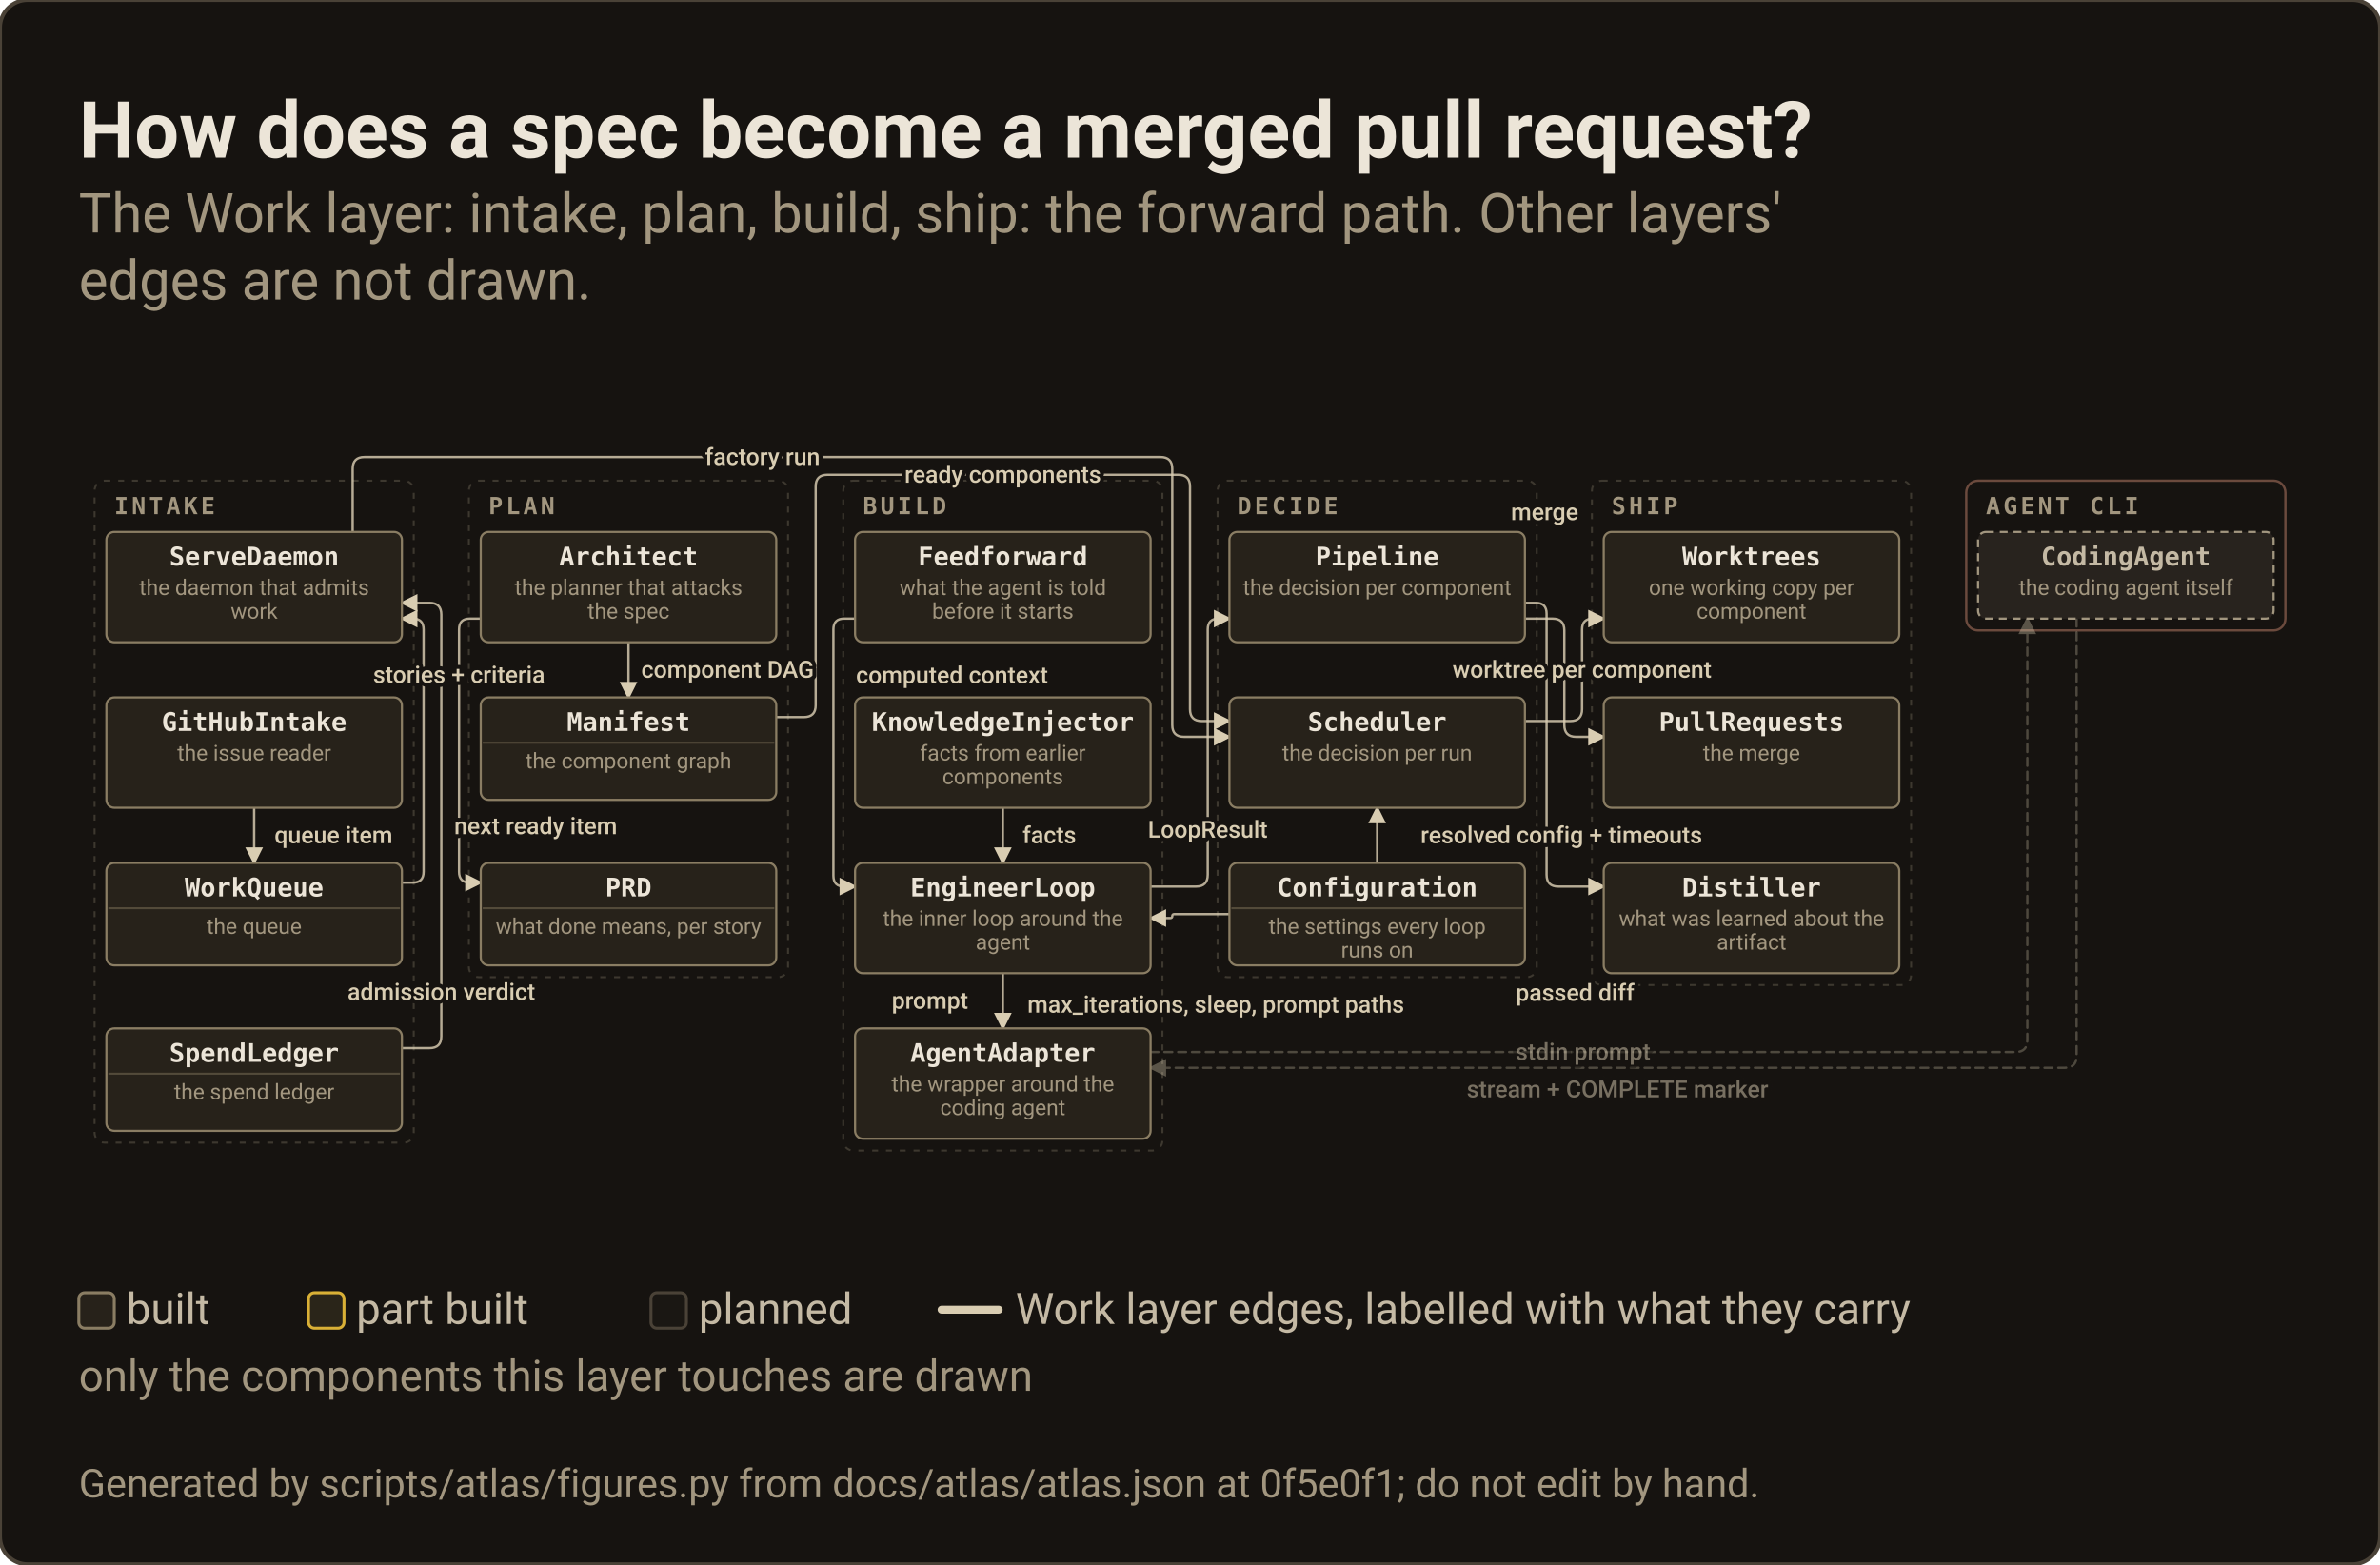
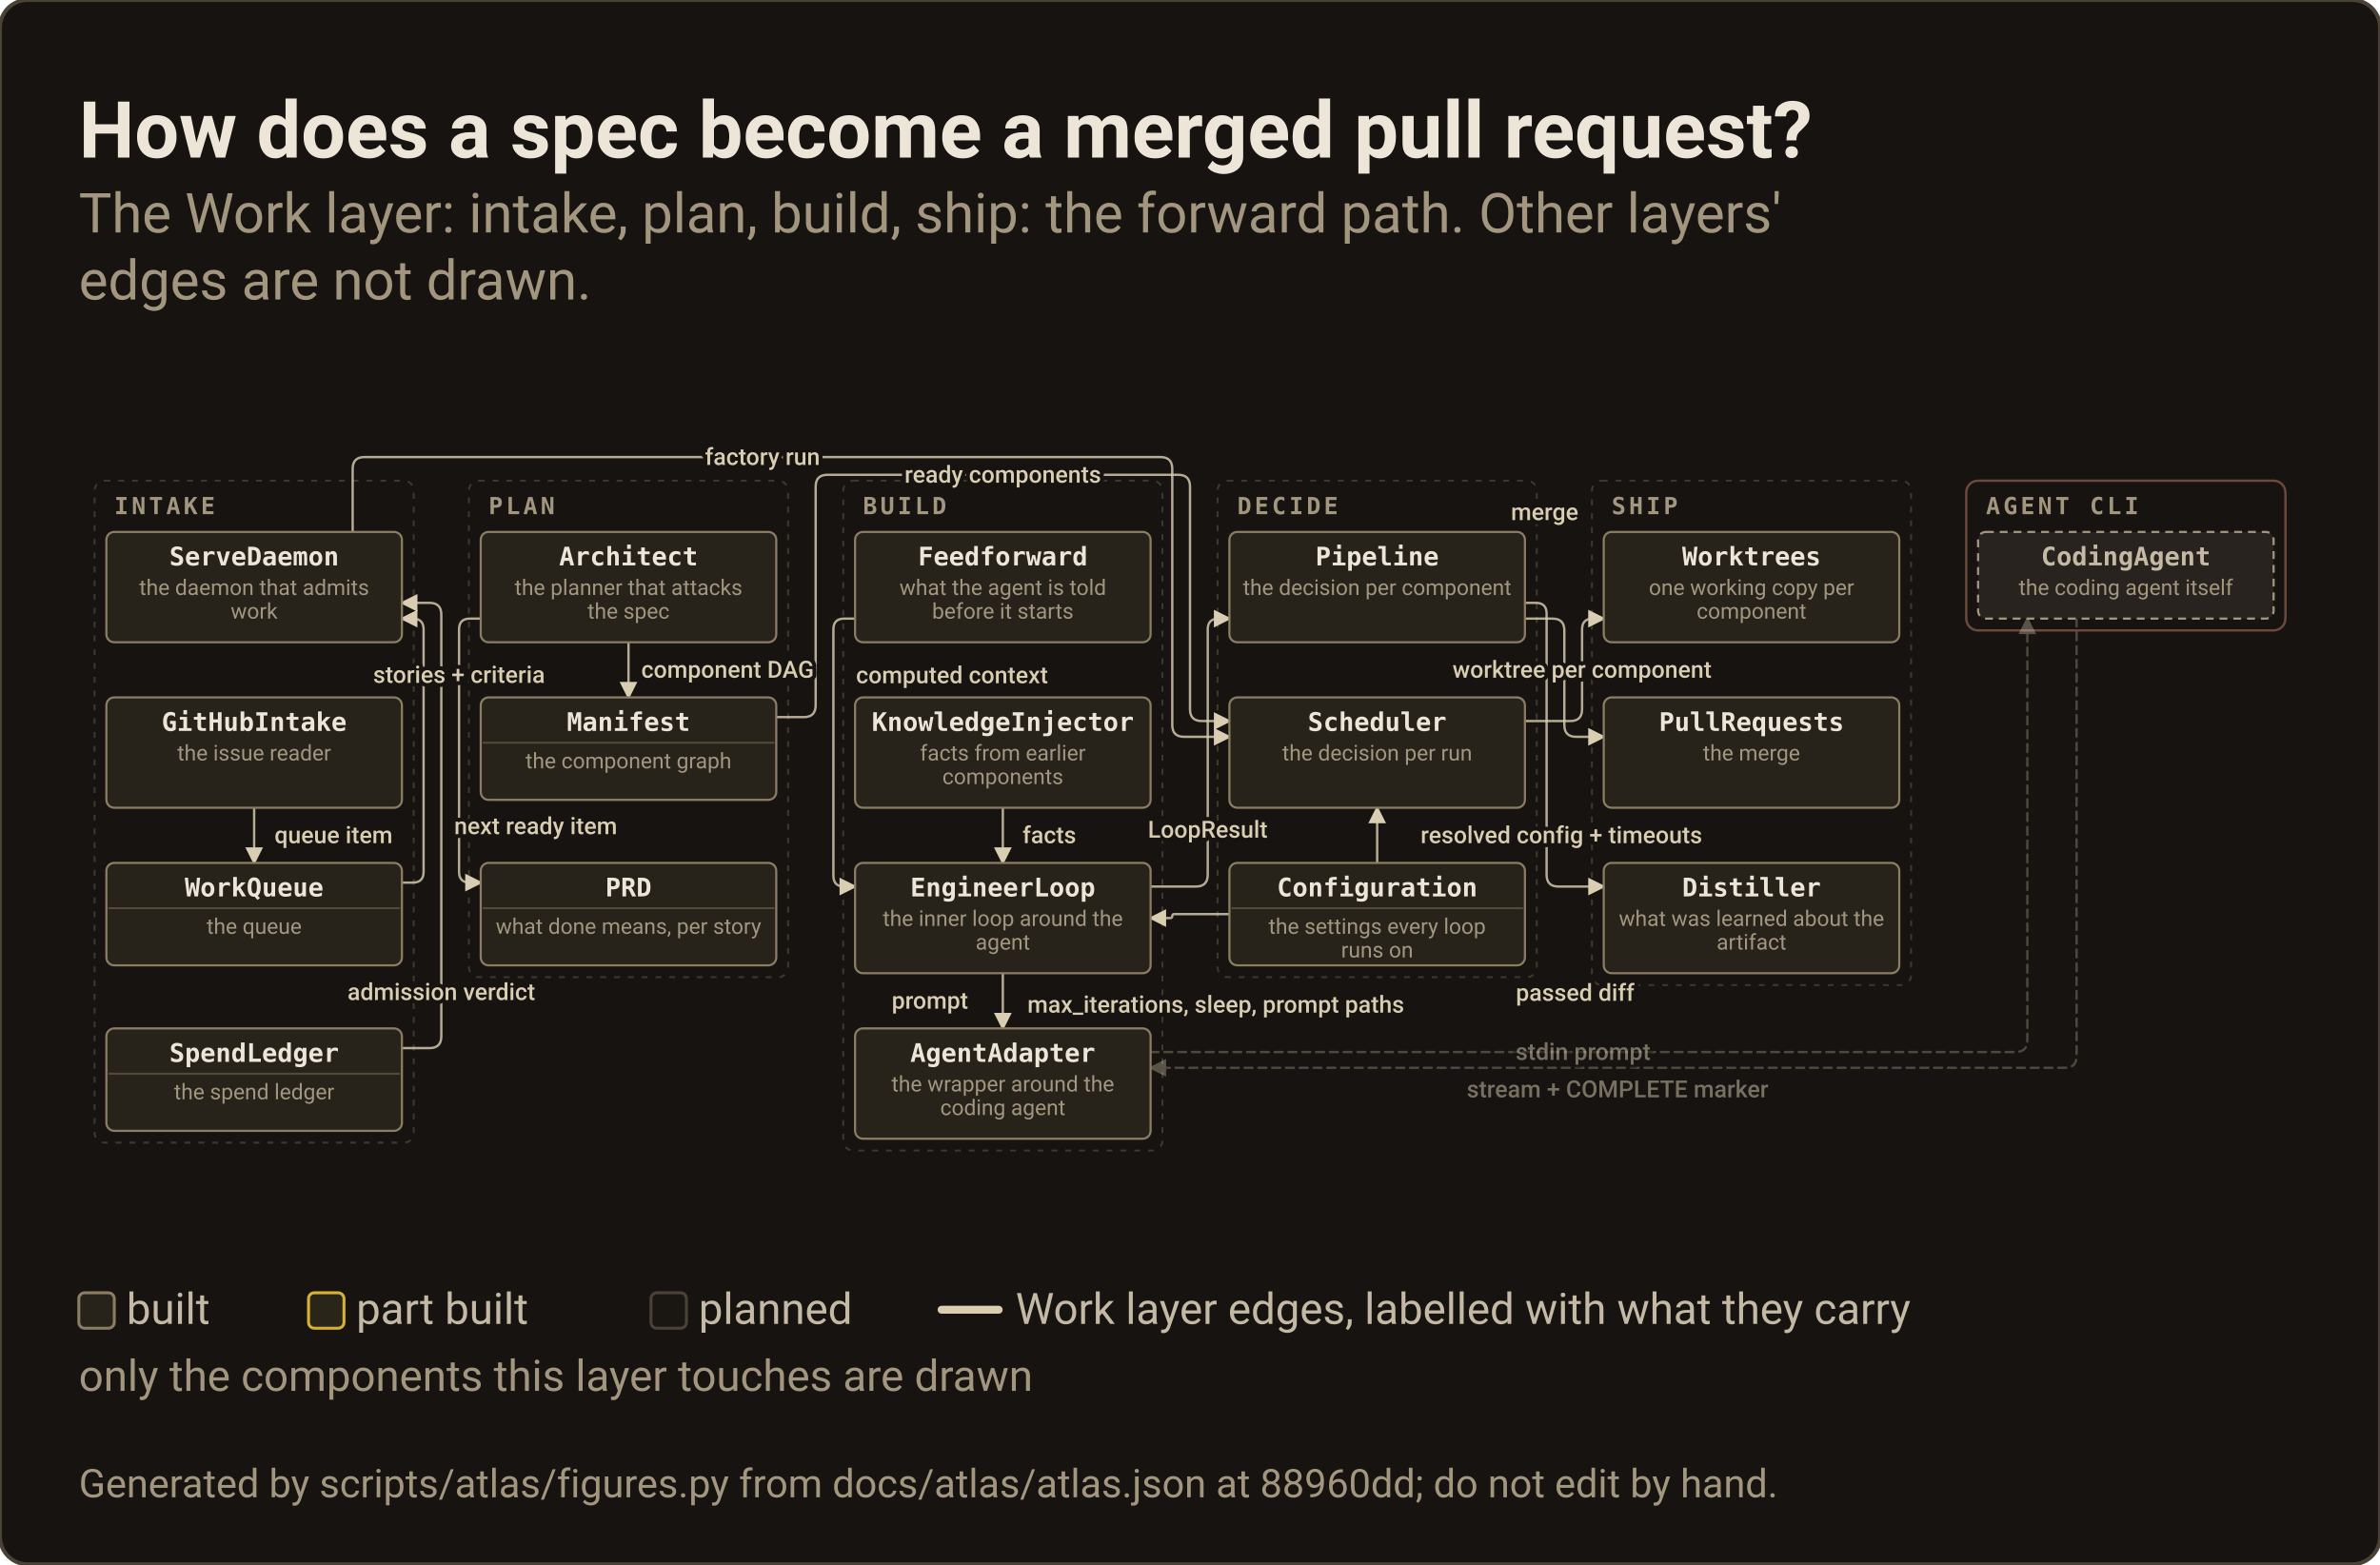
<svg xmlns="http://www.w3.org/2000/svg" width="1208" height="794" viewBox="0 0 1208 794" role="img" aria-label="Work layer of the kstrl system map">
  <rect x="0" y="0" width="1208" height="794" rx="14" fill="#161310" stroke="#4A4237" stroke-width="2" />
  <text x="40.0" y="80.0" class="c0">How does a spec become a merged pull request?</text>
  <text x="40.0" y="118.0" class="c1">The Work layer: intake, plan, build, ship: the forward path. Other layers'</text>
  <text x="40.0" y="152.0" class="c1">edges are not drawn.</text>
  <svg id="map" x="40.0" y="170.0" width="1128" height="464" viewBox="0 0 1128 464" overflow="visible">
    <defs>
      <marker id="map-m-work" viewBox="0 0 8 8" refX="7" refY="4" markerUnits="userSpaceOnUse" markerWidth="9" markerHeight="9" orient="auto-start-reverse">
        <path d="M0,0 L8,4 L0,8 z" fill="#D9CDB2" />
      </marker>
      <marker id="map-m-measure" viewBox="0 0 8 8" refX="7" refY="4" markerUnits="userSpaceOnUse" markerWidth="9" markerHeight="9" orient="auto-start-reverse">
        <path d="M0,0 L8,4 L0,8 z" fill="#82A7BA" />
      </marker>
      <marker id="map-m-feedback" viewBox="0 0 8 8" refX="7" refY="4" markerUnits="userSpaceOnUse" markerWidth="9" markerHeight="9" orient="auto-start-reverse">
        <path d="M0,0 L8,4 L0,8 z" fill="#E39A86" />
      </marker>
      <marker id="map-m-operator" viewBox="0 0 8 8" refX="7" refY="4" markerUnits="userSpaceOnUse" markerWidth="9" markerHeight="9" orient="auto-start-reverse">
        <path d="M0,0 L8,4 L0,8 z" fill="#DD9BBD" />
      </marker>
      <marker id="map-m-trust" viewBox="0 0 8 8" refX="7" refY="4" markerUnits="userSpaceOnUse" markerWidth="9" markerHeight="9" orient="auto-start-reverse">
        <path d="M0,0 L8,4 L0,8 z" fill="#B48EC9" />
      </marker>
      <marker id="map-m-learn" viewBox="0 0 8 8" refX="7" refY="4" markerUnits="userSpaceOnUse" markerWidth="9" markerHeight="9" orient="auto-start-reverse">
        <path d="M0,0 L8,4 L0,8 z" fill="#86C9A9" />
      </marker>
      <marker id="map-m-record" viewBox="0 0 8 8" refX="7" refY="4" markerUnits="userSpaceOnUse" markerWidth="9" markerHeight="9" orient="auto-start-reverse">
        <path d="M0,0 L8,4 L0,8 z" fill="#B7C27C" />
      </marker>
      <marker id="map-m-change" viewBox="0 0 8 8" refX="7" refY="4" markerUnits="userSpaceOnUse" markerWidth="9" markerHeight="9" orient="auto-start-reverse">
        <path d="M0,0 L8,4 L0,8 z" fill="#E26D5A" />
      </marker>
      <marker id="map-m-reach" viewBox="0 0 8 8" refX="7" refY="4" markerUnits="userSpaceOnUse" markerWidth="9" markerHeight="9" orient="auto-start-reverse">
        <path d="M0,0 L8,4 L0,8 z" fill="#E5A84F" />
      </marker>
    </defs>
    <style>#map .node.quiet{opacity:.42}#map .node.planned{opacity:.5}#map .node.planned.quiet{opacity:.3}#map .node.meas .node__box{stroke:#82A7BA;stroke-width:2.2}#map .node.acts .node__box{stroke:#E5A84F;stroke-width:2.4}#map .node__ring{display:none;fill:none;stroke:#82A7BA;stroke-width:1.6}#map .node.meas .node__ring{display:inline}#map .flow.planned{opacity:.35}#map .flowlbl.planned{opacity:.5}#map .flow.off,#map .flowlbl.off{display:none}#map .flow.hot{opacity:1;stroke-opacity:1;stroke-width:2.6}#map .flowlbl.hot{opacity:1}</style>
    <rect x="8.0" y="74.0" width="162.0" height="336.0" rx="5" fill="none" stroke="#A2967F" stroke-opacity=".28" stroke-width="1" stroke-dasharray="3 4" />
    <text x="18.0" y="91.0" class="t1">INTAKE</text>
    <rect x="198.0" y="74.0" width="162.0" height="252.0" rx="5" fill="none" stroke="#A2967F" stroke-opacity=".28" stroke-width="1" stroke-dasharray="3 4" />
    <text x="208.0" y="91.0" class="t1">PLAN</text>
    <rect x="388.0" y="74.0" width="162.0" height="340.0" rx="5" fill="none" stroke="#A2967F" stroke-opacity=".28" stroke-width="1" stroke-dasharray="3 4" />
    <text x="398.0" y="91.0" class="t1">BUILD</text>
    <rect x="578.0" y="74.0" width="162.0" height="252.0" rx="5" fill="none" stroke="#A2967F" stroke-opacity=".28" stroke-width="1" stroke-dasharray="3 4" />
    <text x="588.0" y="91.0" class="t1">DECIDE</text>
    <rect x="768.0" y="74.0" width="162.0" height="256.0" rx="5" fill="none" stroke="#A2967F" stroke-opacity=".28" stroke-width="1" stroke-dasharray="3 4" />
    <text x="778.0" y="91.0" class="t1">SHIP</text>
    <rect x="958.0" y="74.0" width="162.0" height="76.0" rx="6" fill="none" stroke="#6B4A3D" stroke-width="1.2" />
    <text x="968.0" y="91.0" class="t1">AGENT CLI</text>
    <g data-layer="flow">
      <path id="map-f1" class="flow intake" data-edge="1" data-from="GitHubIntake" data-to="WorkQueue" data-art="queue item" data-kind="intake" data-layer="work" d="M 89.0 240.0 L 89.0 268.0" fill="none" stroke="#D9CDB2" stroke-opacity="0.82" stroke-width="1.2" stroke-linecap="round" marker-end="url(#map-m-work)" />
      <path id="map-f2" class="flow intake" data-edge="2" data-from="WorkQueue" data-to="ServeDaemon" data-art="next ready item" data-kind="intake" data-layer="work" d="M 164.0 278.0 L 169.5 278.0 Q 175.0 278.0 175.0 272.5 L 175.0 149.5 Q 175.0 144.0 169.5 144.0 L 164.0 144.0" fill="none" stroke="#D9CDB2" stroke-opacity="0.82" stroke-width="1.2" stroke-linecap="round" marker-end="url(#map-m-work)" />
      <path id="map-f3" class="flow intake" data-edge="3" data-from="SpendLedger" data-to="ServeDaemon" data-art="admission verdict" data-kind="intake" data-layer="work" d="M 164.0 362.0 L 178.0 362.0 Q 184.0 362.0 184.0 356.0 L 184.0 142.0 Q 184.0 136.0 178.0 136.0 L 164.0 136.0" fill="none" stroke="#D9CDB2" stroke-opacity="0.82" stroke-width="1.2" stroke-linecap="round" marker-end="url(#map-m-work)" />
      <path id="map-f5" class="flow intake" data-edge="5" data-from="ServeDaemon" data-to="Scheduler" data-art="factory run" data-kind="intake" data-layer="work" d="M 139.0 100.0 L 139.0 68.0 Q 139.0 62.0 145.0 62.0 L 549.0 62.0 Q 555.0 62.0 555.0 68.0 L 555.0 198.0 Q 555.0 204.0 561.0 204.0 L 584.0 204.0" fill="none" stroke="#D9CDB2" stroke-opacity="0.82" stroke-width="1.2" stroke-linecap="round" marker-end="url(#map-m-work)" />
      <path id="map-f7" class="flow plan" data-edge="7" data-from="Architect" data-to="Manifest" data-art="component DAG" data-kind="plan" data-layer="work" d="M 279.0 156.0 L 279.0 184.0" fill="none" stroke="#D9CDB2" stroke-opacity="0.82" stroke-width="1.2" stroke-linecap="round" marker-end="url(#map-m-work)" />
      <path id="map-f8" class="flow plan" data-edge="8" data-from="Architect" data-to="PRD" data-art="stories + criteria" data-kind="plan" data-layer="work" d="M 204.0 144.0 L 198.5 144.0 Q 193.0 144.0 193.0 149.5 L 193.0 272.5 Q 193.0 278.0 198.5 278.0 L 204.0 278.0" fill="none" stroke="#D9CDB2" stroke-opacity="0.82" stroke-width="1.2" stroke-linecap="round" marker-end="url(#map-m-work)" />
      <path id="map-f9" class="flow decide" data-edge="9" data-from="Configuration" data-to="Scheduler" data-art="resolved config + timeouts" data-kind="decide" data-layer="work" d="M 659.0 268.0 L 659.0 240.0" fill="none" stroke="#D9CDB2" stroke-opacity="0.82" stroke-width="1.2" stroke-linecap="round" marker-end="url(#map-m-work)" />
      <path id="map-f10" class="flow decide" data-edge="10" data-from="Manifest" data-to="Scheduler" data-art="ready components" data-kind="decide" data-layer="work" d="M 354.0 194.0 L 368.0 194.0 Q 374.0 194.0 374.0 188.0 L 374.0 77.0 Q 374.0 71.0 380.0 71.0 L 558.0 71.0 Q 564.0 71.0 564.0 77.0 L 564.0 190.0 Q 564.0 196.0 570.0 196.0 L 584.0 196.0" fill="none" stroke="#D9CDB2" stroke-opacity="0.82" stroke-width="1.2" stroke-linecap="round" marker-end="url(#map-m-work)" />
      <path id="map-f11" class="flow ship" data-edge="11" data-from="Scheduler" data-to="Worktrees" data-art="worktree per component" data-kind="ship" data-layer="work" d="M 734.0 196.0 L 757.0 196.0 Q 763.0 196.0 763.0 190.0 L 763.0 149.5 Q 763.0 144.0 768.5 144.0 L 774.0 144.0" fill="none" stroke="#D9CDB2" stroke-opacity="0.82" stroke-width="1.2" stroke-linecap="round" marker-end="url(#map-m-work)" />
      <path id="map-f12" class="flow build" data-edge="12" data-from="Configuration" data-to="EngineerLoop" data-art="max_iterations, sleep, prompt paths" data-kind="build" data-layer="work" d="M 584.0 294.0 L 556.0 294.0 Q 555.0 294.0 555.0 295.0 L 555.0 295.0 Q 555.0 296.0 554.0 296.0 L 544.0 296.0" fill="none" stroke="#D9CDB2" stroke-opacity="0.82" stroke-width="1.2" stroke-linecap="round" marker-end="url(#map-m-work)" />
      <path id="map-f13" class="flow build" data-edge="13" data-from="Feedforward" data-to="EngineerLoop" data-art="computed context" data-kind="build" data-layer="work" d="M 394.0 144.0 L 388.5 144.0 Q 383.0 144.0 383.0 149.5 L 383.0 274.5 Q 383.0 280.0 388.5 280.0 L 394.0 280.0" fill="none" stroke="#D9CDB2" stroke-opacity="0.82" stroke-width="1.2" stroke-linecap="round" marker-end="url(#map-m-work)" />
      <path id="map-f14" class="flow build" data-edge="14" data-from="KnowledgeInjector" data-to="EngineerLoop" data-art="facts" data-kind="build" data-layer="work" d="M 469.0 240.0 L 469.0 268.0" fill="none" stroke="#D9CDB2" stroke-opacity="0.82" stroke-width="1.2" stroke-linecap="round" marker-end="url(#map-m-work)" />
      <path id="map-f16" class="flow build" data-edge="16" data-from="EngineerLoop" data-to="AgentAdapter" data-art="prompt" data-kind="build" data-layer="work" d="M 469.0 324.0 L 469.0 352.0" fill="none" stroke="#D9CDB2" stroke-opacity="0.82" stroke-width="1.2" stroke-linecap="round" marker-end="url(#map-m-work)" />
      <path id="map-f17" class="flow build planned" data-edge="17" data-from="AgentAdapter" data-to="CodingAgent" data-art="stdin prompt" data-kind="build" data-layer="work" d="M 544.0 364.0 L 983.0 364.0 Q 989.0 364.0 989.0 358.0 L 989.0 144.0" fill="none" stroke="#D9CDB2" stroke-opacity="0.82" stroke-width="1.2" stroke-dasharray="4 3" stroke-linecap="round" marker-end="url(#map-m-work)" />
      <path id="map-f18" class="flow build planned" data-edge="18" data-from="CodingAgent" data-to="AgentAdapter" data-art="stream + COMPLETE marker" data-kind="build" data-layer="work" d="M 1014.0 144.0 L 1014.0 366.0 Q 1014.0 372.0 1008.0 372.0 L 544.0 372.0" fill="none" stroke="#D9CDB2" stroke-opacity="0.82" stroke-width="1.2" stroke-dasharray="4 3" stroke-linecap="round" marker-end="url(#map-m-work)" />
      <path id="map-f23" class="flow decide" data-edge="23" data-from="EngineerLoop" data-to="Pipeline" data-art="LoopResult" data-kind="decide" data-layer="work" d="M 544.0 280.0 L 567.0 280.0 Q 573.0 280.0 573.0 274.0 L 573.0 149.5 Q 573.0 144.0 578.5 144.0 L 584.0 144.0" fill="none" stroke="#D9CDB2" stroke-opacity="0.82" stroke-width="1.2" stroke-linecap="round" marker-end="url(#map-m-work)" />
      <path id="map-f37" class="flow ship" data-edge="37" data-from="Pipeline" data-to="Distiller" data-art="passed diff" data-kind="ship" data-layer="work" d="M 734.0 136.0 L 739.5 136.0 Q 745.0 136.0 745.0 141.5 L 745.0 274.0 Q 745.0 280.0 751.0 280.0 L 774.0 280.0" fill="none" stroke="#D9CDB2" stroke-opacity="0.82" stroke-width="1.2" stroke-linecap="round" marker-end="url(#map-m-work)" />
      <path id="map-f39" class="flow ship" data-edge="39" data-from="Pipeline" data-to="PullRequests" data-art="merge" data-kind="ship" data-layer="work" d="M 734.0 144.0 L 748.0 144.0 Q 754.0 144.0 754.0 150.0 L 754.0 198.0 Q 754.0 204.0 760.0 204.0 L 774.0 204.0" fill="none" stroke="#D9CDB2" stroke-opacity="0.82" stroke-width="1.2" stroke-linecap="round" marker-end="url(#map-m-work)" />
    </g>
    <g class="node built" data-id="ServeDaemon" data-kind="component" data-state="built" data-region="intake" role="button" tabindex="0" aria-label="ServeDaemon, the daemon that admits work, built">
      <rect class="node__box" x="14.0" y="100.0" width="150.0" height="56.0" rx="4.0" fill="#27221A" stroke="#8A7D63" stroke-width="1.1" />
      <rect class="node__ring" x="17.0" y="103.0" width="144.0" height="50.0" rx="3.0" />
      <text x="89.0" y="117.0" class="t2">ServeDaemon</text>
      <g data-layer="job">
        <text x="89.0" y="132.0" class="t3">the daemon that admits</text>
        <text x="89.0" y="144.0" class="t3">work</text>
      </g>
    </g>
    <g class="node built" data-id="GitHubIntake" data-kind="component" data-state="built" data-region="intake" role="button" tabindex="0" aria-label="GitHubIntake, the issue reader, built">
      <rect class="node__box" x="14.0" y="184.0" width="150.0" height="56.0" rx="4.0" fill="#27221A" stroke="#8A7D63" stroke-width="1.1" />
      <rect class="node__ring" x="17.0" y="187.0" width="144.0" height="50.0" rx="3.0" />
      <text x="89.0" y="201.0" class="t2">GitHubIntake</text>
      <g data-layer="job">
        <text x="89.0" y="216.0" class="t3">the issue reader</text>
      </g>
    </g>
    <g class="node built" data-id="WorkQueue" data-kind="store" data-state="built" data-region="intake" role="button" tabindex="0" aria-label="WorkQueue, the queue, built">
      <rect class="node__box" x="14.0" y="268.0" width="150.0" height="52.0" rx="4.0" fill="#27221A" stroke="#8A7D63" stroke-width="1.1" />
      <rect class="node__ring" x="17.0" y="271.0" width="144.0" height="46.0" rx="3.0" />
      <text x="89.0" y="285.0" class="t2">WorkQueue</text>
      <line x1="15.0" y1="291.0" x2="163.0" y2="291.0" stroke="#8A7D63" stroke-opacity=".45" stroke-width="1" />
      <g data-layer="job">
        <text x="89.0" y="304.0" class="t3">the queue</text>
      </g>
    </g>
    <g class="node built" data-id="SpendLedger" data-kind="store" data-state="built" data-region="intake" role="button" tabindex="0" aria-label="SpendLedger, the spend ledger, built">
      <rect class="node__box" x="14.0" y="352.0" width="150.0" height="52.0" rx="4.0" fill="#27221A" stroke="#8A7D63" stroke-width="1.1" />
      <rect class="node__ring" x="17.0" y="355.0" width="144.0" height="46.0" rx="3.0" />
      <text x="89.0" y="369.0" class="t2">SpendLedger</text>
      <line x1="15.0" y1="375.0" x2="163.0" y2="375.0" stroke="#8A7D63" stroke-opacity=".45" stroke-width="1" />
      <g data-layer="job">
        <text x="89.0" y="388.0" class="t3">the spend ledger</text>
      </g>
    </g>
    <g class="node built" data-id="Architect" data-kind="component" data-state="built" data-region="plan" role="button" tabindex="0" aria-label="Architect, the planner that attacks the spec, built">
      <rect class="node__box" x="204.0" y="100.0" width="150.0" height="56.0" rx="4.0" fill="#27221A" stroke="#8A7D63" stroke-width="1.1" />
      <rect class="node__ring" x="207.0" y="103.0" width="144.0" height="50.0" rx="3.0" />
      <text x="279.0" y="117.0" class="t2">Architect</text>
      <g data-layer="job">
        <text x="279.0" y="132.0" class="t3">the planner that attacks</text>
        <text x="279.0" y="144.0" class="t3">the spec</text>
      </g>
    </g>
    <g class="node built" data-id="Manifest" data-kind="store" data-state="built" data-region="plan" role="button" tabindex="0" aria-label="Manifest, the component graph, built">
      <rect class="node__box" x="204.0" y="184.0" width="150.0" height="52.0" rx="4.0" fill="#27221A" stroke="#8A7D63" stroke-width="1.1" />
      <rect class="node__ring" x="207.0" y="187.0" width="144.0" height="46.0" rx="3.0" />
      <text x="279.0" y="201.0" class="t2">Manifest</text>
      <line x1="205.0" y1="207.0" x2="353.0" y2="207.0" stroke="#8A7D63" stroke-opacity=".45" stroke-width="1" />
      <g data-layer="job">
        <text x="279.0" y="220.0" class="t3">the component graph</text>
      </g>
    </g>
    <g class="node built" data-id="PRD" data-kind="store" data-state="built" data-region="plan" role="button" tabindex="0" aria-label="PRD, what done means, per story, built">
      <rect class="node__box" x="204.0" y="268.0" width="150.0" height="52.0" rx="4.0" fill="#27221A" stroke="#8A7D63" stroke-width="1.1" />
      <rect class="node__ring" x="207.0" y="271.0" width="144.0" height="46.0" rx="3.0" />
      <text x="279.0" y="285.0" class="t2">PRD</text>
      <line x1="205.0" y1="291.0" x2="353.0" y2="291.0" stroke="#8A7D63" stroke-opacity=".45" stroke-width="1" />
      <g data-layer="job">
        <text x="279.0" y="304.0" class="t3">what done means, per story</text>
      </g>
    </g>
    <g class="node built" data-id="Feedforward" data-kind="component" data-state="built" data-region="build" role="button" tabindex="0" aria-label="Feedforward, what the agent is told before it starts, built">
      <rect class="node__box" x="394.0" y="100.0" width="150.0" height="56.0" rx="4.0" fill="#27221A" stroke="#8A7D63" stroke-width="1.1" />
      <rect class="node__ring" x="397.0" y="103.0" width="144.0" height="50.0" rx="3.0" />
      <text x="469.0" y="117.0" class="t2">Feedforward</text>
      <g data-layer="job">
        <text x="469.0" y="132.0" class="t3">what the agent is told</text>
        <text x="469.0" y="144.0" class="t3">before it starts</text>
      </g>
    </g>
    <g class="node built" data-id="KnowledgeInjector" data-kind="component" data-state="built" data-region="build" role="button" tabindex="0" aria-label="KnowledgeInjector, facts from earlier components, built">
      <rect class="node__box" x="394.0" y="184.0" width="150.0" height="56.0" rx="4.0" fill="#27221A" stroke="#8A7D63" stroke-width="1.1" />
      <rect class="node__ring" x="397.0" y="187.0" width="144.0" height="50.0" rx="3.0" />
      <text x="469.0" y="201.0" class="t2">KnowledgeInjector</text>
      <g data-layer="job">
        <text x="469.0" y="216.0" class="t3">facts from earlier</text>
        <text x="469.0" y="228.0" class="t3">components</text>
      </g>
    </g>
    <g class="node built" data-id="EngineerLoop" data-kind="component" data-state="built" data-region="build" role="button" tabindex="0" aria-label="EngineerLoop, the inner loop around the agent, built">
      <rect class="node__box" x="394.0" y="268.0" width="150.0" height="56.0" rx="4.0" fill="#27221A" stroke="#8A7D63" stroke-width="1.1" />
      <rect class="node__ring" x="397.0" y="271.0" width="144.0" height="50.0" rx="3.0" />
      <text x="469.0" y="285.0" class="t2">EngineerLoop</text>
      <g data-layer="job">
        <text x="469.0" y="300.0" class="t3">the inner loop around the</text>
        <text x="469.0" y="312.0" class="t3">agent</text>
      </g>
    </g>
    <g class="node built" data-id="AgentAdapter" data-kind="component" data-state="built" data-region="build" role="button" tabindex="0" aria-label="AgentAdapter, the wrapper around the coding agent, built">
      <rect class="node__box" x="394.0" y="352.0" width="150.0" height="56.0" rx="4.0" fill="#27221A" stroke="#8A7D63" stroke-width="1.1" />
      <rect class="node__ring" x="397.0" y="355.0" width="144.0" height="50.0" rx="3.0" />
      <text x="469.0" y="369.0" class="t2">AgentAdapter</text>
      <g data-layer="job">
        <text x="469.0" y="384.0" class="t3">the wrapper around the</text>
        <text x="469.0" y="396.0" class="t3">coding agent</text>
      </g>
    </g>
    <g class="node built" data-id="Pipeline" data-kind="component" data-state="built" data-region="decide" role="button" tabindex="0" aria-label="Pipeline, the decision per component, built">
      <rect class="node__box" x="584.0" y="100.0" width="150.0" height="56.0" rx="4.0" fill="#27221A" stroke="#8A7D63" stroke-width="1.1" />
      <rect class="node__ring" x="587.0" y="103.0" width="144.0" height="50.0" rx="3.0" />
      <text x="659.0" y="117.0" class="t2">Pipeline</text>
      <g data-layer="job">
        <text x="659.0" y="132.0" class="t3">the decision per component</text>
      </g>
    </g>
    <g class="node built" data-id="Scheduler" data-kind="component" data-state="built" data-region="decide" role="button" tabindex="0" aria-label="Scheduler, the decision per run, built">
      <rect class="node__box" x="584.0" y="184.0" width="150.0" height="56.0" rx="4.0" fill="#27221A" stroke="#8A7D63" stroke-width="1.1" />
      <rect class="node__ring" x="587.0" y="187.0" width="144.0" height="50.0" rx="3.0" />
      <text x="659.0" y="201.0" class="t2">Scheduler</text>
      <g data-layer="job">
        <text x="659.0" y="216.0" class="t3">the decision per run</text>
      </g>
    </g>
    <g class="node built" data-id="Configuration" data-kind="store" data-state="built" data-region="decide" role="button" tabindex="0" aria-label="Configuration, the settings every loop runs on, built">
      <rect class="node__box" x="584.0" y="268.0" width="150.0" height="52.0" rx="4.0" fill="#27221A" stroke="#8A7D63" stroke-width="1.1" />
      <rect class="node__ring" x="587.0" y="271.0" width="144.0" height="46.0" rx="3.0" />
      <text x="659.0" y="285.0" class="t2">Configuration</text>
      <line x1="585.0" y1="291.0" x2="733.0" y2="291.0" stroke="#8A7D63" stroke-opacity=".45" stroke-width="1" />
      <g data-layer="job">
        <text x="659.0" y="304.0" class="t3">the settings every loop</text>
        <text x="659.0" y="316.0" class="t3">runs on</text>
      </g>
    </g>
    <g class="node built" data-id="Worktrees" data-kind="component" data-state="built" data-region="ship" role="button" tabindex="0" aria-label="Worktrees, one working copy per component, built">
      <rect class="node__box" x="774.0" y="100.0" width="150.0" height="56.0" rx="4.0" fill="#27221A" stroke="#8A7D63" stroke-width="1.1" />
      <rect class="node__ring" x="777.0" y="103.0" width="144.0" height="50.0" rx="3.0" />
      <text x="849.0" y="117.0" class="t2">Worktrees</text>
      <g data-layer="job">
        <text x="849.0" y="132.0" class="t3">one working copy per</text>
        <text x="849.0" y="144.0" class="t3">component</text>
      </g>
    </g>
    <g class="node built" data-id="PullRequests" data-kind="component" data-state="built" data-region="ship" role="button" tabindex="0" aria-label="PullRequests, the merge, built">
      <rect class="node__box" x="774.0" y="184.0" width="150.0" height="56.0" rx="4.0" fill="#27221A" stroke="#8A7D63" stroke-width="1.1" />
      <rect class="node__ring" x="777.0" y="187.0" width="144.0" height="50.0" rx="3.0" />
      <text x="849.0" y="201.0" class="t2">PullRequests</text>
      <g data-layer="job">
        <text x="849.0" y="216.0" class="t3">the merge</text>
      </g>
    </g>
    <g class="node built" data-id="Distiller" data-kind="component" data-state="built" data-region="ship" role="button" tabindex="0" aria-label="Distiller, what was learned about the artifact, built">
      <rect class="node__box" x="774.0" y="268.0" width="150.0" height="56.0" rx="4.0" fill="#27221A" stroke="#8A7D63" stroke-width="1.1" />
      <rect class="node__ring" x="777.0" y="271.0" width="144.0" height="50.0" rx="3.0" />
      <text x="849.0" y="285.0" class="t2">Distiller</text>
      <g data-layer="job">
        <text x="849.0" y="300.0" class="t3">what was learned about the</text>
        <text x="849.0" y="312.0" class="t3">artifact</text>
      </g>
    </g>
    <g class="node actor" data-id="CodingAgent" data-kind="actor" data-state="planned" data-region="agent_cli" role="button" tabindex="0" aria-label="CodingAgent, the coding agent itself, outside">
      <rect class="node__box" x="964.0" y="100.0" width="150.0" height="44.0" rx="4.0" fill="#28231E" stroke="#A2967F" stroke-width="1.1" stroke-dasharray="4 3" />
      <rect class="node__ring" x="967.0" y="103.0" width="144.0" height="38.0" rx="3.0" />
      <text x="1039.0" y="117.0" class="t4">CodingAgent</text>
      <g data-layer="job">
        <text x="1039.0" y="132.0" class="t3">the coding agent itself</text>
      </g>
    </g>
    <g data-layer="flow">
      <g class="flowlbl intake" data-edge="1" data-from="GitHubIntake" data-to="WorkQueue" data-layer="work">
        <text x="129.3" y="258.0" class="t0">queue item</text>
      </g>
      <g class="flowlbl intake" data-edge="2" data-from="WorkQueue" data-to="ServeDaemon" data-layer="work">
        <text x="231.9" y="253.4" class="t0">next ready item</text>
      </g>
      <g class="flowlbl intake" data-edge="3" data-from="SpendLedger" data-to="ServeDaemon" data-layer="work">
        <text x="184.0" y="337.6" class="t0">admission verdict</text>
      </g>
      <g class="flowlbl intake" data-edge="5" data-from="ServeDaemon" data-to="Scheduler" data-layer="work">
        <text x="347.0" y="66.0" class="t0">factory run</text>
      </g>
      <g class="flowlbl plan" data-edge="7" data-from="Architect" data-to="Manifest" data-layer="work">
        <text x="329.3" y="174.0" class="t0">component DAG</text>
      </g>
      <g class="flowlbl plan" data-edge="8" data-from="Architect" data-to="PRD" data-layer="work">
        <text x="193.0" y="176.6" class="t0">stories + criteria</text>
      </g>
      <g class="flowlbl decide" data-edge="9" data-from="Configuration" data-to="Scheduler" data-layer="work">
        <text x="752.5" y="258.0" class="t0">resolved config + timeouts</text>
      </g>
      <g class="flowlbl decide" data-edge="10" data-from="Manifest" data-to="Scheduler" data-layer="work">
        <text x="469.0" y="75.0" class="t0">ready components</text>
      </g>
      <g class="flowlbl ship" data-edge="11" data-from="Scheduler" data-to="Worktrees" data-layer="work">
        <text x="763.0" y="174.0" class="t0">worktree per component</text>
      </g>
      <g class="flowlbl build" data-edge="12" data-from="Configuration" data-to="EngineerLoop" data-layer="work">
        <text x="577.1" y="344.0" class="t0">max_iterations, sleep, prompt paths</text>
      </g>
      <g class="flowlbl build" data-edge="13" data-from="Feedforward" data-to="EngineerLoop" data-layer="work">
        <text x="443.2" y="176.8" class="t0">computed context</text>
      </g>
      <g class="flowlbl build" data-edge="14" data-from="KnowledgeInjector" data-to="EngineerLoop" data-layer="work">
        <text x="492.6" y="258.0" class="t0">facts</text>
      </g>
      <g class="flowlbl build" data-edge="16" data-from="EngineerLoop" data-to="AgentAdapter" data-layer="work">
        <text x="432.0" y="342.0" class="t0">prompt</text>
      </g>
      <g class="flowlbl build planned" data-edge="17" data-from="AgentAdapter" data-to="CodingAgent" data-layer="work">
        <text x="763.5" y="368.0" class="t0">stdin prompt</text>
      </g>
      <g class="flowlbl build planned" data-edge="18" data-from="CodingAgent" data-to="AgentAdapter" data-layer="work">
        <text x="781.0" y="387.0" class="t0">stream + COMPLETE marker</text>
      </g>
      <g class="flowlbl decide" data-edge="23" data-from="EngineerLoop" data-to="Pipeline" data-layer="work">
        <text x="573.0" y="255.2" class="t0">LoopResult</text>
      </g>
      <g class="flowlbl ship" data-edge="37" data-from="Pipeline" data-to="Distiller" data-layer="work">
        <text x="759.5" y="338.0" class="t0">passed diff</text>
      </g>
      <g class="flowlbl ship" data-edge="39" data-from="Pipeline" data-to="PullRequests" data-layer="work">
        <text x="744.0" y="94.0" class="t0">merge</text>
      </g>
    </g>
    <style>#map .t0{font-family:ui-sans-serif,system-ui,-apple-system,"SF Pro Text","Segoe UI",Roboto,"Helvetica Neue",Arial,sans-serif;font-size:12.0px;font-weight:500;fill:#D9CDB2;text-anchor:middle;paint-order:stroke;stroke:#161310;stroke-width:4;stroke-linejoin:round}#map .t1{font-family:ui-monospace,"SF Mono",SFMono-Regular,"JetBrains Mono",Menlo,Consolas,monospace;font-size:12.0px;font-weight:600;fill:#A2967F;text-anchor:start;letter-spacing:.13em}#map .t2{font-family:ui-monospace,"SF Mono",SFMono-Regular,"JetBrains Mono",Menlo,Consolas,monospace;font-size:13.0px;font-weight:600;fill:#ECE5D8;text-anchor:middle}#map .t3{font-family:ui-sans-serif,system-ui,-apple-system,"SF Pro Text","Segoe UI",Roboto,"Helvetica Neue",Arial,sans-serif;font-size:11.0px;font-weight:400;fill:#A2967F;text-anchor:middle}#map .t4{font-family:ui-monospace,"SF Mono",SFMono-Regular,"JetBrains Mono",Menlo,Consolas,monospace;font-size:13.0px;font-weight:600;fill:#C4B9A4;text-anchor:middle}</style>
  </svg>
  <rect x="40.0" y="656.2" width="18" height="18" rx="3" fill="#27221A" stroke="#8A7D63" stroke-width="1.5" />
  <text x="64.2" y="672.0" class="c2">built</text>
  <rect x="156.6" y="656.2" width="18" height="18" rx="3" fill="#2A2519" stroke="#D9B036" stroke-width="1.5" />
  <text x="180.8" y="672.0" class="c2">part built</text>
  <rect x="330.4" y="656.2" width="18" height="18" rx="3" fill="#1A1713" stroke="#4A4237" stroke-width="1.5" />
  <text x="354.6" y="672.0" class="c2">planned</text>
  <rect x="475.9" y="662.8" width="33" height="4" rx="2" fill="#D9CDB2" />
  <text x="515.5" y="672.0" class="c2">Work layer edges, labelled with what they carry</text>
  <text x="40.0" y="706.0" class="c3">only the components this layer touches are drawn</text>
-   <text x="40.0" y="760.0" class="c4">Generated by scripts/atlas/figures.py from docs/atlas/atlas.json at 0f5e0f1; do not edit by hand.</text>
+   <text x="40.0" y="760.0" class="c4">Generated by scripts/atlas/figures.py from docs/atlas/atlas.json at 88960dd; do not edit by hand.</text>
  <style>.c0{font-family:ui-sans-serif,system-ui,-apple-system,"SF Pro Text","Segoe UI",Roboto,"Helvetica Neue",Arial,sans-serif;font-size:40.0px;font-weight:600;fill:#ECE5D8;text-anchor:start}.c1{font-family:ui-sans-serif,system-ui,-apple-system,"SF Pro Text","Segoe UI",Roboto,"Helvetica Neue",Arial,sans-serif;font-size:28.0px;font-weight:400;fill:#A2967F;text-anchor:start}.c2{font-family:ui-sans-serif,system-ui,-apple-system,"SF Pro Text","Segoe UI",Roboto,"Helvetica Neue",Arial,sans-serif;font-size:22.0px;font-weight:400;fill:#C4B9A4;text-anchor:start}.c3{font-family:ui-sans-serif,system-ui,-apple-system,"SF Pro Text","Segoe UI",Roboto,"Helvetica Neue",Arial,sans-serif;font-size:22.0px;font-weight:400;fill:#A2967F;text-anchor:start}.c4{font-family:ui-sans-serif,system-ui,-apple-system,"SF Pro Text","Segoe UI",Roboto,"Helvetica Neue",Arial,sans-serif;font-size:20.0px;font-weight:400;fill:#A2967F;text-anchor:start}</style>
</svg>
